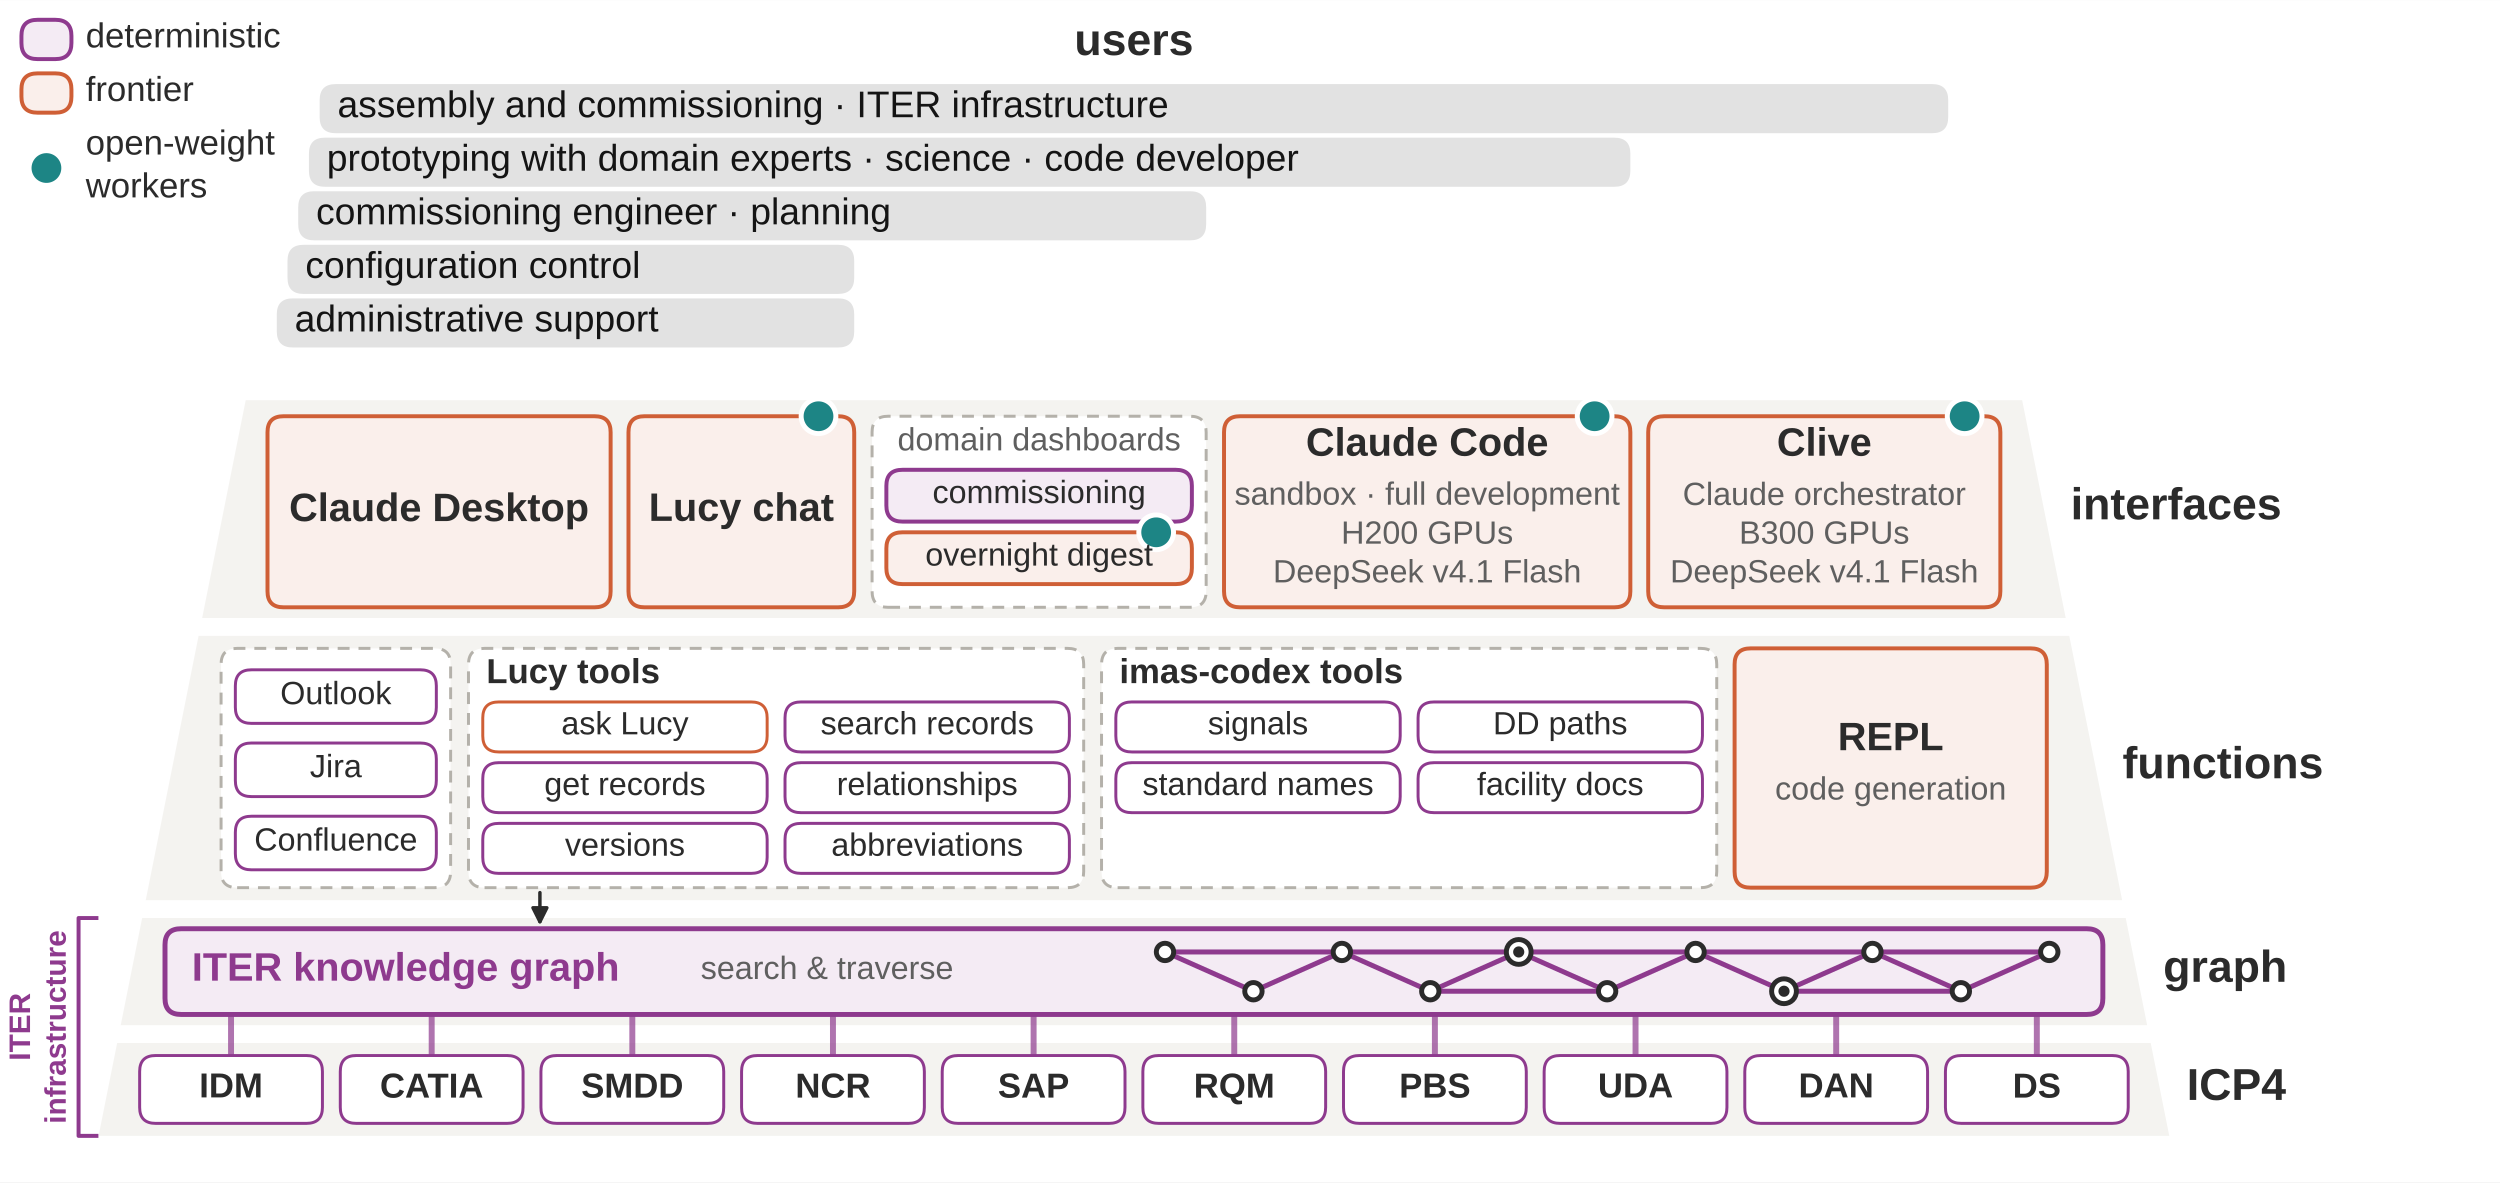
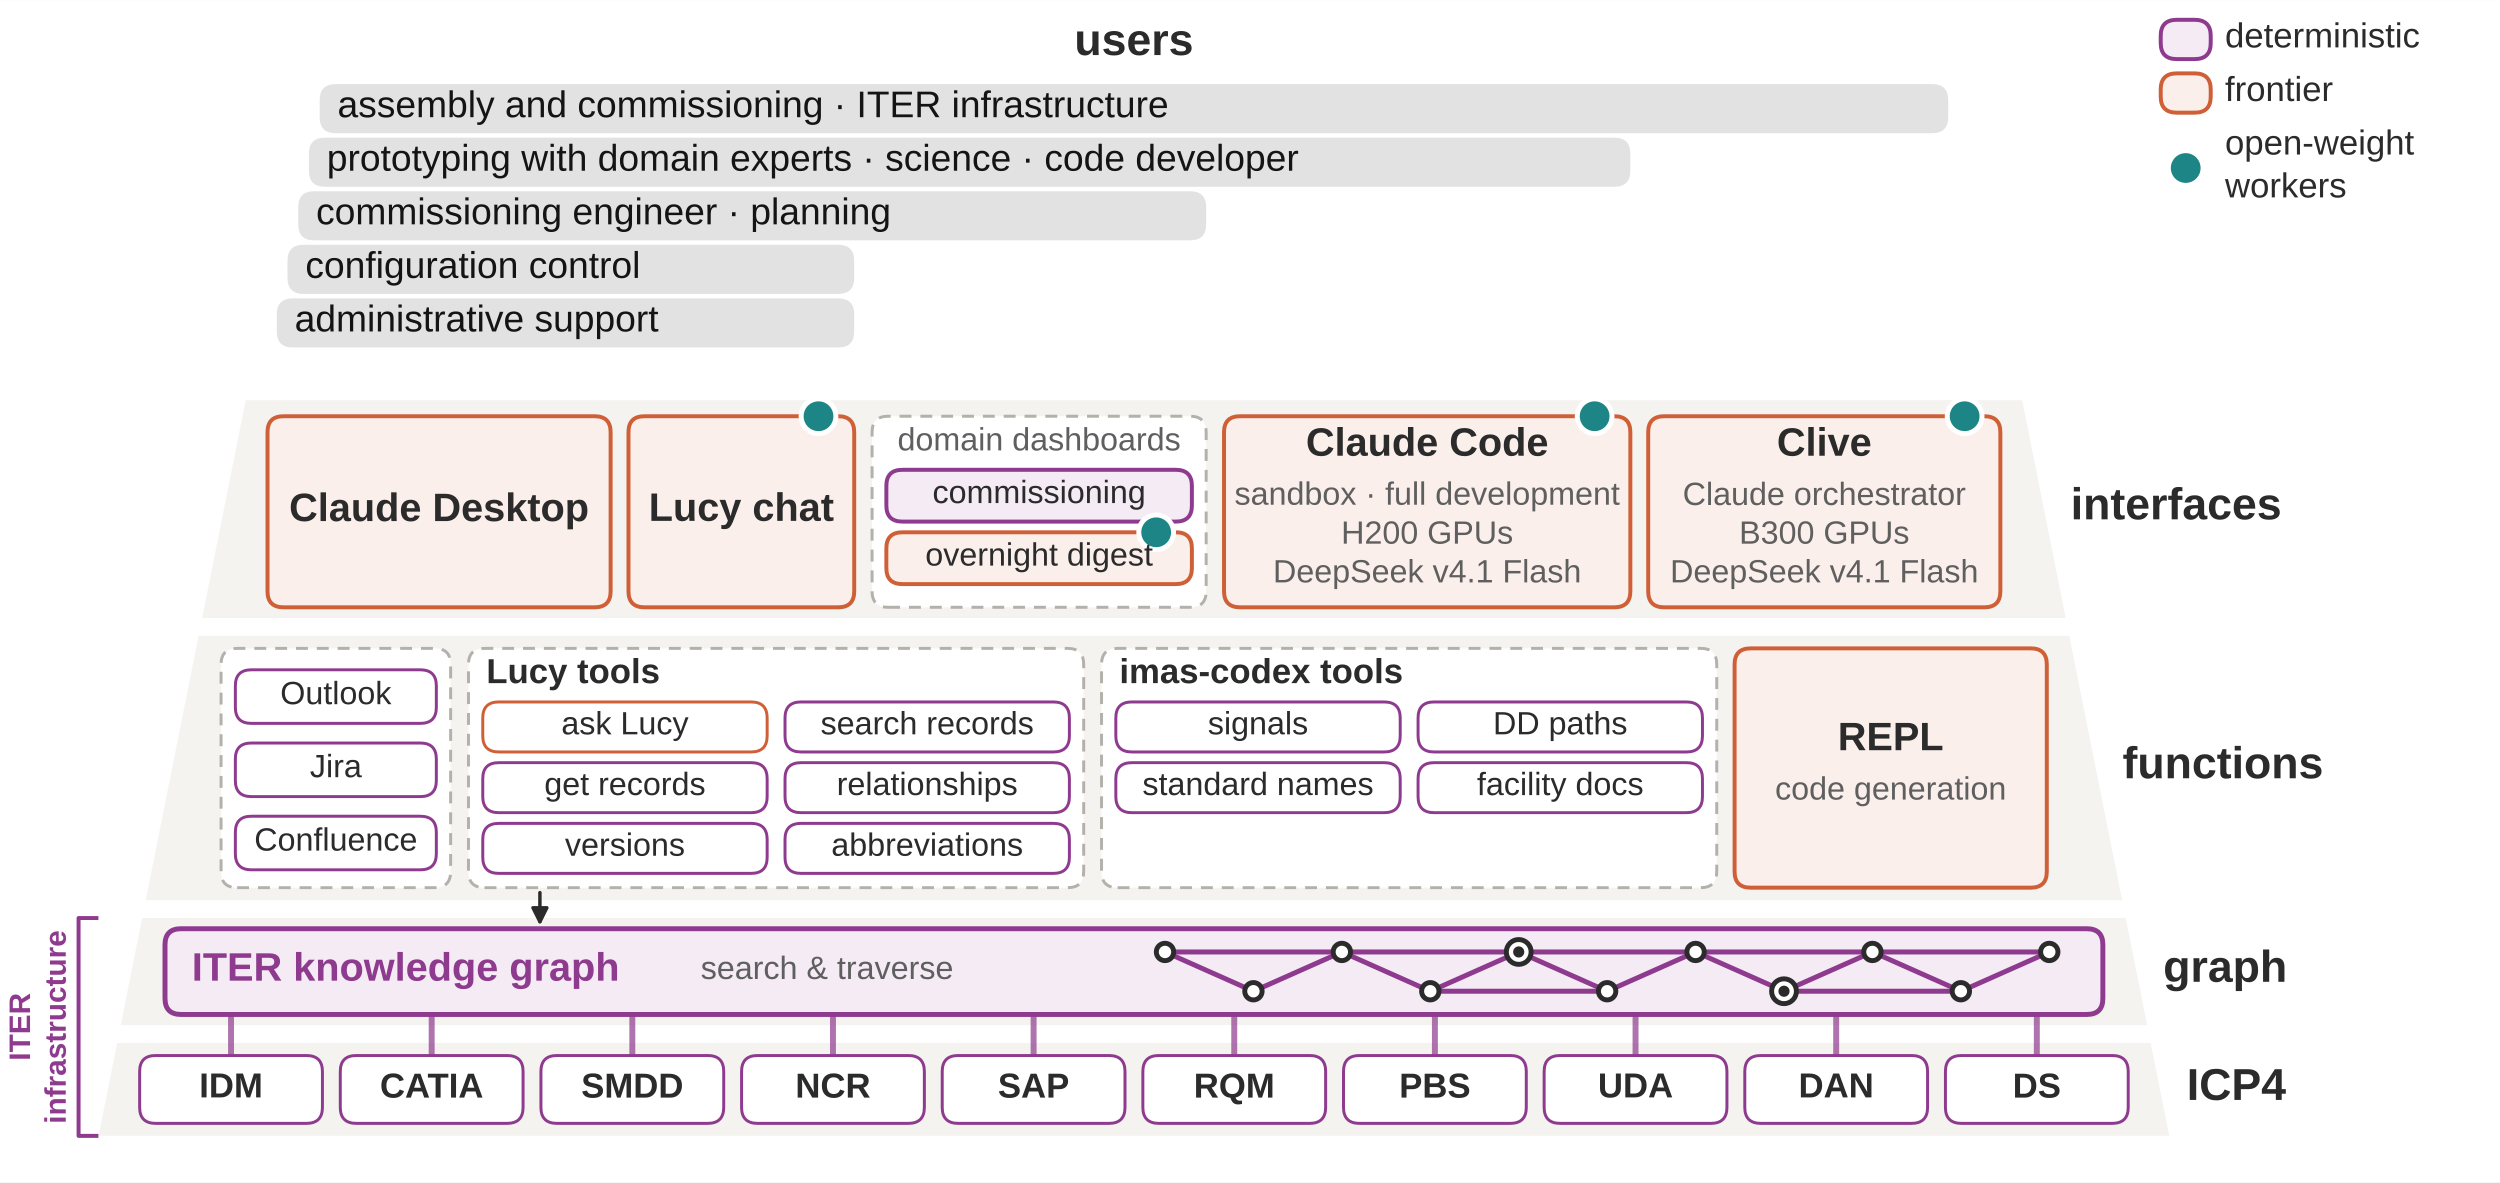
<svg xmlns="http://www.w3.org/2000/svg" xmlns:xlink="http://www.w3.org/1999/xlink" width="31.1cm" height="14.71cm" viewBox="0 0 1008 476.64" version="1.1">
  <defs>
    <style type="text/css">*{stroke-linejoin: round; stroke-linecap: butt}</style>
  </defs>
  <g id="figure_1">
    <g id="patch_1">
      <path d="M 0 476.64 L 1008 476.64 L 1008 0 L 0 0 z " style="fill: #ffffff" />
    </g>
    <g id="axes_1">
      <g id="patch_2">
        <path d="M 39.744 457.92 L 874.656 457.92 L 867.168 420.48 L 47.232 420.48 z " clip-path="url(#p54d78ba9e4)" style="fill: #f4f3f0" />
      </g>
      <g id="patch_3">
        <path d="M 48.672 413.28 L 865.728 413.28 L 857.088 370.08 L 57.312 370.08 z " clip-path="url(#p54d78ba9e4)" style="fill: #f4f3f0" />
      </g>
      <g id="patch_4">
        <path d="M 58.752 362.88 L 855.648 362.88 L 834.336 256.32 L 80.064 256.32 z " clip-path="url(#p54d78ba9e4)" style="fill: #f4f3f0" />
      </g>
      <g id="patch_5">
        <path d="M 81.504 249.12 L 832.896 249.12 L 815.328 161.28 L 99.072 161.28 z " clip-path="url(#p54d78ba9e4)" style="fill: #f4f3f0" />
      </g>
      <g id="line2d_1">
        <path d="M 93.154 425.52 L 93.154 408.96 " clip-path="url(#p54d78ba9e4)" style="fill: none; stroke: #8e3a8e; stroke-opacity: 0.7; stroke-width: 2.4" />
      </g>
      <g id="line2d_2">
        <path d="M 174.053 425.52 L 174.053 408.96 " clip-path="url(#p54d78ba9e4)" style="fill: none; stroke: #8e3a8e; stroke-opacity: 0.7; stroke-width: 2.4" />
      </g>
      <g id="line2d_3">
        <path d="M 254.952 425.52 L 254.952 408.96 " clip-path="url(#p54d78ba9e4)" style="fill: none; stroke: #8e3a8e; stroke-opacity: 0.7; stroke-width: 2.4" />
      </g>
      <g id="line2d_4">
        <path d="M 335.851 425.52 L 335.851 408.96 " clip-path="url(#p54d78ba9e4)" style="fill: none; stroke: #8e3a8e; stroke-opacity: 0.7; stroke-width: 2.4" />
      </g>
      <g id="line2d_5">
        <path d="M 416.75 425.52 L 416.75 408.96 " clip-path="url(#p54d78ba9e4)" style="fill: none; stroke: #8e3a8e; stroke-opacity: 0.7; stroke-width: 2.4" />
      </g>
      <g id="line2d_6">
        <path d="M 497.65 425.52 L 497.65 408.96 " clip-path="url(#p54d78ba9e4)" style="fill: none; stroke: #8e3a8e; stroke-opacity: 0.7; stroke-width: 2.4" />
      </g>
      <g id="line2d_7">
        <path d="M 578.549 425.52 L 578.549 408.96 " clip-path="url(#p54d78ba9e4)" style="fill: none; stroke: #8e3a8e; stroke-opacity: 0.7; stroke-width: 2.4" />
      </g>
      <g id="line2d_8">
        <path d="M 659.448 425.52 L 659.448 408.96 " clip-path="url(#p54d78ba9e4)" style="fill: none; stroke: #8e3a8e; stroke-opacity: 0.7; stroke-width: 2.4" />
      </g>
      <g id="line2d_9">
        <path d="M 740.347 425.52 L 740.347 408.96 " clip-path="url(#p54d78ba9e4)" style="fill: none; stroke: #8e3a8e; stroke-opacity: 0.7; stroke-width: 2.4" />
      </g>
      <g id="line2d_10">
        <path d="M 821.246 425.52 L 821.246 408.96 " clip-path="url(#p54d78ba9e4)" style="fill: none; stroke: #8e3a8e; stroke-opacity: 0.7; stroke-width: 2.4" />
      </g>
      <g id="patch_6">
        <path d="M 73.008 408.96 L 841.392 408.96 Q 847.872 408.96 847.872 402.48 L 847.872 380.88 Q 847.872 374.4 841.392 374.4 L 73.008 374.4 Q 66.528 374.4 66.528 380.88 L 66.528 402.48 Q 66.528 408.96 73.008 408.96 z " clip-path="url(#p54d78ba9e4)" style="fill: #f4ebf4; stroke: #8e3a8e; stroke-width: 2; stroke-linejoin: miter" />
      </g>
      <g id="patch_7">
        <path d="M 95.616 357.84 L 175.211 357.84 Q 181.691 357.84 181.691 351.36 L 181.691 267.84 Q 181.691 261.36 175.211 261.36 L 95.616 261.36 Q 89.136 261.36 89.136 267.84 L 89.136 351.36 Q 89.136 357.84 95.616 357.84 z " clip-path="url(#p54d78ba9e4)" style="fill: #ffffff; stroke-dasharray: 4.8,3.6; stroke-dashoffset: 0; stroke: #b4b1aa; stroke-width: 1.2; stroke-linejoin: miter" />
      </g>
      <g id="patch_8">
        <path d="M 195.371 357.84 L 430.46 357.84 Q 436.94 357.84 436.94 351.36 L 436.94 267.84 Q 436.94 261.36 430.46 261.36 L 195.371 261.36 Q 188.891 261.36 188.891 267.84 L 188.891 351.36 Q 188.891 357.84 195.371 357.84 z " clip-path="url(#p54d78ba9e4)" style="fill: #ffffff; stroke-dasharray: 4.8,3.6; stroke-dashoffset: 0; stroke: #b4b1aa; stroke-width: 1.2; stroke-linejoin: miter" />
      </g>
      <g id="patch_9">
        <path d="M 450.62 357.84 L 685.709 357.84 Q 692.189 357.84 692.189 351.36 L 692.189 267.84 Q 692.189 261.36 685.709 261.36 L 450.62 261.36 Q 444.14 261.36 444.14 267.84 L 444.14 351.36 Q 444.14 357.84 450.62 357.84 z " clip-path="url(#p54d78ba9e4)" style="fill: #ffffff; stroke-dasharray: 4.8,3.6; stroke-dashoffset: 0; stroke: #b4b1aa; stroke-width: 1.2; stroke-linejoin: miter" />
      </g>
      <g id="patch_10">
        <path d="M 705.869 357.84 L 818.784 357.84 Q 825.264 357.84 825.264 351.36 L 825.264 267.84 Q 825.264 261.36 818.784 261.36 L 705.869 261.36 Q 699.389 261.36 699.389 267.84 L 699.389 351.36 Q 699.389 357.84 705.869 357.84 z " clip-path="url(#p54d78ba9e4)" style="fill: #faefeb; stroke: #cf5f36; stroke-width: 1.6; stroke-linejoin: miter" />
      </g>
      <g id="patch_11">
        <path d="M 114.336 244.8 L 239.722 244.8 Q 246.202 244.8 246.202 238.32 L 246.202 174.24 Q 246.202 167.76 239.722 167.76 L 114.336 167.76 Q 107.856 167.76 107.856 174.24 L 107.856 238.32 Q 107.856 244.8 114.336 244.8 z " clip-path="url(#p54d78ba9e4)" style="fill: #faefeb; stroke: #cf5f36; stroke-width: 1.6; stroke-linejoin: miter" />
      </g>
      <g id="patch_12">
        <path d="M 259.882 244.8 L 337.94 244.8 Q 344.42 244.8 344.42 238.32 L 344.42 174.24 Q 344.42 167.76 337.94 167.76 L 259.882 167.76 Q 253.402 167.76 253.402 174.24 L 253.402 238.32 Q 253.402 244.8 259.882 244.8 z " clip-path="url(#p54d78ba9e4)" style="fill: #faefeb; stroke: #cf5f36; stroke-width: 1.6; stroke-linejoin: miter" />
      </g>
      <g id="patch_13">
        <path d="M 358.1 244.8 L 479.846 244.8 Q 486.326 244.8 486.326 238.32 L 486.326 174.24 Q 486.326 167.76 479.846 167.76 L 358.1 167.76 Q 351.62 167.76 351.62 174.24 L 351.62 238.32 Q 351.62 244.8 358.1 244.8 z " clip-path="url(#p54d78ba9e4)" style="fill: #ffffff; stroke-dasharray: 4.8,3.6; stroke-dashoffset: 0; stroke: #b4b1aa; stroke-width: 1.2; stroke-linejoin: miter" />
      </g>
      <g id="patch_14">
        <path d="M 363.86 210.24 L 474.086 210.24 Q 480.566 210.24 480.566 203.76 L 480.566 195.84 Q 480.566 189.36 474.086 189.36 L 363.86 189.36 Q 357.38 189.36 357.38 195.84 L 357.38 203.76 Q 357.38 210.24 363.86 210.24 z " clip-path="url(#p54d78ba9e4)" style="fill: #f4ebf4; stroke: #8e3a8e; stroke-width: 1.6; stroke-linejoin: miter" />
      </g>
      <g id="patch_15">
        <path d="M 363.86 235.44 L 474.086 235.44 Q 480.566 235.44 480.566 228.96 L 480.566 221.04 Q 480.566 214.56 474.086 214.56 L 363.86 214.56 Q 357.38 214.56 357.38 221.04 L 357.38 228.96 Q 357.38 235.44 363.86 235.44 z " clip-path="url(#p54d78ba9e4)" style="fill: #faefeb; stroke: #cf5f36; stroke-width: 1.6; stroke-linejoin: miter" />
      </g>
      <g id="patch_16">
        <path d="M 500.006 244.8 L 650.877 244.8 Q 657.357 244.8 657.357 238.32 L 657.357 174.24 Q 657.357 167.76 650.877 167.76 L 500.006 167.76 Q 493.526 167.76 493.526 174.24 L 493.526 238.32 Q 493.526 244.8 500.006 244.8 z " clip-path="url(#p54d78ba9e4)" style="fill: #faefeb; stroke: #cf5f36; stroke-width: 1.6; stroke-linejoin: miter" />
      </g>
      <g id="patch_17">
        <path d="M 671.037 244.8 L 800.064 244.8 Q 806.544 244.8 806.544 238.32 L 806.544 174.24 Q 806.544 167.76 800.064 167.76 L 671.037 167.76 Q 664.557 167.76 664.557 174.24 L 664.557 238.32 Q 664.557 244.8 671.037 244.8 z " clip-path="url(#p54d78ba9e4)" style="fill: #faefeb; stroke: #cf5f36; stroke-width: 1.6; stroke-linejoin: miter" />
      </g>
      <g id="patch_18">
-         <path d="M 15.12 23.76 L 22.32 23.76 Q 28.8 23.76 28.8 17.28 L 28.8 14.4 Q 28.8 7.92 22.32 7.92 L 15.12 7.92 Q 8.64 7.92 8.64 14.4 L 8.64 17.28 Q 8.64 23.76 15.12 23.76 z " clip-path="url(#p54d78ba9e4)" style="fill: #f4ebf4; stroke: #8e3a8e; stroke-width: 1.6; stroke-linejoin: miter" />
+         <path d="M 877.68 23.76 L 884.88 23.76 Q 891.36 23.76 891.36 17.28 L 891.36 14.4 Q 891.36 7.92 884.88 7.92 L 877.68 7.92 Q 871.2 7.92 871.2 14.4 L 871.2 17.28 Q 871.2 23.76 877.68 23.76 z " clip-path="url(#p54d78ba9e4)" style="fill: #f4ebf4; stroke: #8e3a8e; stroke-width: 1.6; stroke-linejoin: miter" />
      </g>
      <g id="patch_19">
-         <path d="M 15.12 45.36 L 22.32 45.36 Q 28.8 45.36 28.8 38.88 L 28.8 36 Q 28.8 29.52 22.32 29.52 L 15.12 29.52 Q 8.64 29.52 8.64 36 L 8.64 38.88 Q 8.64 45.36 15.12 45.36 z " clip-path="url(#p54d78ba9e4)" style="fill: #faefeb; stroke: #cf5f36; stroke-width: 1.6; stroke-linejoin: miter" />
+         <path d="M 877.68 45.36 L 884.88 45.36 Q 891.36 45.36 891.36 38.88 L 891.36 36 Q 891.36 29.52 884.88 29.52 L 877.68 29.52 Q 871.2 29.52 871.2 36 L 871.2 38.88 Q 871.2 45.36 877.68 45.36 z " clip-path="url(#p54d78ba9e4)" style="fill: #faefeb; stroke: #cf5f36; stroke-width: 1.6; stroke-linejoin: miter" />
      </g>
      <g id="line2d_11">
        <path d="M 38.88 457.92 L 31.68 457.92 L 31.68 370.08 L 38.88 370.08 " clip-path="url(#p54d78ba9e4)" style="fill: none; stroke: #8e3a8e; stroke-width: 1.6; stroke-linecap: square" />
      </g>
      <g id="patch_20">
        <path d="M 135.36 53.64 L 779.04 53.64 Q 785.52 53.64 785.52 47.16 L 785.52 40.32 Q 785.52 33.84 779.04 33.84 L 135.36 33.84 Q 128.88 33.84 128.88 40.32 L 128.88 47.16 Q 128.88 53.64 135.36 53.64 z " clip-path="url(#p54d78ba9e4)" style="fill: #e2e2e2" />
      </g>
      <g id="patch_21">
        <path d="M 131.04 75.24 L 650.877 75.24 Q 657.357 75.24 657.357 68.76 L 657.357 61.92 Q 657.357 55.44 650.877 55.44 L 131.04 55.44 Q 124.56 55.44 124.56 61.92 L 124.56 68.76 Q 124.56 75.24 131.04 75.24 z " clip-path="url(#p54d78ba9e4)" style="fill: #e2e2e2" />
      </g>
      <g id="patch_22">
        <path d="M 126.72 96.84 L 479.846 96.84 Q 486.326 96.84 486.326 90.36 L 486.326 83.52 Q 486.326 77.04 479.846 77.04 L 126.72 77.04 Q 120.24 77.04 120.24 83.52 L 120.24 90.36 Q 120.24 96.84 126.72 96.84 z " clip-path="url(#p54d78ba9e4)" style="fill: #e2e2e2" />
      </g>
      <g id="patch_23">
        <path d="M 122.4 118.44 L 337.94 118.44 Q 344.42 118.44 344.42 111.96 L 344.42 105.12 Q 344.42 98.64 337.94 98.64 L 122.4 98.64 Q 115.92 98.64 115.92 105.12 L 115.92 111.96 Q 115.92 118.44 122.4 118.44 z " clip-path="url(#p54d78ba9e4)" style="fill: #e2e2e2" />
      </g>
      <g id="patch_24">
        <path d="M 118.08 140.04 L 337.94 140.04 Q 344.42 140.04 344.42 133.56 L 344.42 126.72 Q 344.42 120.24 337.94 120.24 L 118.08 120.24 Q 111.6 120.24 111.6 126.72 L 111.6 133.56 Q 111.6 140.04 118.08 140.04 z " clip-path="url(#p54d78ba9e4)" style="fill: #e2e2e2" />
      </g>
      <g id="patch_25">
        <path d="M 62.784 452.88 L 123.523 452.88 Q 130.003 452.88 130.003 446.4 L 130.003 432 Q 130.003 425.52 123.523 425.52 L 62.784 425.52 Q 56.304 425.52 56.304 432 L 56.304 446.4 Q 56.304 452.88 62.784 452.88 z " clip-path="url(#p54d78ba9e4)" style="fill: #ffffff; stroke: #8e3a8e; stroke-width: 1.2; stroke-linejoin: miter" />
      </g>
      <g id="patch_26">
        <path d="M 143.683 452.88 L 204.422 452.88 Q 210.902 452.88 210.902 446.4 L 210.902 432 Q 210.902 425.52 204.422 425.52 L 143.683 425.52 Q 137.203 425.52 137.203 432 L 137.203 446.4 Q 137.203 452.88 143.683 452.88 z " clip-path="url(#p54d78ba9e4)" style="fill: #ffffff; stroke: #8e3a8e; stroke-width: 1.2; stroke-linejoin: miter" />
      </g>
      <g id="patch_27">
        <path d="M 224.582 452.88 L 285.322 452.88 Q 291.802 452.88 291.802 446.4 L 291.802 432 Q 291.802 425.52 285.322 425.52 L 224.582 425.52 Q 218.102 425.52 218.102 432 L 218.102 446.4 Q 218.102 452.88 224.582 452.88 z " clip-path="url(#p54d78ba9e4)" style="fill: #ffffff; stroke: #8e3a8e; stroke-width: 1.2; stroke-linejoin: miter" />
      </g>
      <g id="patch_28">
        <path d="M 305.482 452.88 L 366.221 452.88 Q 372.701 452.88 372.701 446.4 L 372.701 432 Q 372.701 425.52 366.221 425.52 L 305.482 425.52 Q 299.002 425.52 299.002 432 L 299.002 446.4 Q 299.002 452.88 305.482 452.88 z " clip-path="url(#p54d78ba9e4)" style="fill: #ffffff; stroke: #8e3a8e; stroke-width: 1.2; stroke-linejoin: miter" />
      </g>
      <g id="patch_29">
        <path d="M 386.381 452.88 L 447.12 452.88 Q 453.6 452.88 453.6 446.4 L 453.6 432 Q 453.6 425.52 447.12 425.52 L 386.381 425.52 Q 379.901 425.52 379.901 432 L 379.901 446.4 Q 379.901 452.88 386.381 452.88 z " clip-path="url(#p54d78ba9e4)" style="fill: #ffffff; stroke: #8e3a8e; stroke-width: 1.2; stroke-linejoin: miter" />
      </g>
      <g id="patch_30">
        <path d="M 467.28 452.88 L 528.019 452.88 Q 534.499 452.88 534.499 446.4 L 534.499 432 Q 534.499 425.52 528.019 425.52 L 467.28 425.52 Q 460.8 425.52 460.8 432 L 460.8 446.4 Q 460.8 452.88 467.28 452.88 z " clip-path="url(#p54d78ba9e4)" style="fill: #ffffff; stroke: #8e3a8e; stroke-width: 1.2; stroke-linejoin: miter" />
      </g>
      <g id="patch_31">
        <path d="M 548.179 452.88 L 608.918 452.88 Q 615.398 452.88 615.398 446.4 L 615.398 432 Q 615.398 425.52 608.918 425.52 L 548.179 425.52 Q 541.699 425.52 541.699 432 L 541.699 446.4 Q 541.699 452.88 548.179 452.88 z " clip-path="url(#p54d78ba9e4)" style="fill: #ffffff; stroke: #8e3a8e; stroke-width: 1.2; stroke-linejoin: miter" />
      </g>
      <g id="patch_32">
        <path d="M 629.078 452.88 L 689.818 452.88 Q 696.298 452.88 696.298 446.4 L 696.298 432 Q 696.298 425.52 689.818 425.52 L 629.078 425.52 Q 622.598 425.52 622.598 432 L 622.598 446.4 Q 622.598 452.88 629.078 452.88 z " clip-path="url(#p54d78ba9e4)" style="fill: #ffffff; stroke: #8e3a8e; stroke-width: 1.2; stroke-linejoin: miter" />
      </g>
      <g id="patch_33">
        <path d="M 709.978 452.88 L 770.717 452.88 Q 777.197 452.88 777.197 446.4 L 777.197 432 Q 777.197 425.52 770.717 425.52 L 709.978 425.52 Q 703.498 425.52 703.498 432 L 703.498 446.4 Q 703.498 452.88 709.978 452.88 z " clip-path="url(#p54d78ba9e4)" style="fill: #ffffff; stroke: #8e3a8e; stroke-width: 1.2; stroke-linejoin: miter" />
      </g>
      <g id="patch_34">
        <path d="M 790.877 452.88 L 851.616 452.88 Q 858.096 452.88 858.096 446.4 L 858.096 432 Q 858.096 425.52 851.616 425.52 L 790.877 425.52 Q 784.397 425.52 784.397 432 L 784.397 446.4 Q 784.397 452.88 790.877 452.88 z " clip-path="url(#p54d78ba9e4)" style="fill: #ffffff; stroke: #8e3a8e; stroke-width: 1.2; stroke-linejoin: miter" />
      </g>
      <g id="line2d_12">
        <path d="M 469.728 383.76 L 505.382 399.6 " clip-path="url(#p54d78ba9e4)" style="fill: none; stroke: #8e3a8e; stroke-width: 2; stroke-linecap: round" />
      </g>
      <g id="line2d_13">
        <path d="M 505.382 399.6 L 541.037 383.76 " clip-path="url(#p54d78ba9e4)" style="fill: none; stroke: #8e3a8e; stroke-width: 2; stroke-linecap: round" />
      </g>
      <g id="line2d_14">
        <path d="M 541.037 383.76 L 576.691 399.6 " clip-path="url(#p54d78ba9e4)" style="fill: none; stroke: #8e3a8e; stroke-width: 2; stroke-linecap: round" />
      </g>
      <g id="line2d_15">
        <path d="M 576.691 399.6 L 612.346 383.76 " clip-path="url(#p54d78ba9e4)" style="fill: none; stroke: #8e3a8e; stroke-width: 2; stroke-linecap: round" />
      </g>
      <g id="line2d_16">
        <path d="M 612.346 383.76 L 648 399.6 " clip-path="url(#p54d78ba9e4)" style="fill: none; stroke: #8e3a8e; stroke-width: 2; stroke-linecap: round" />
      </g>
      <g id="line2d_17">
        <path d="M 648 399.6 L 683.654 383.76 " clip-path="url(#p54d78ba9e4)" style="fill: none; stroke: #8e3a8e; stroke-width: 2; stroke-linecap: round" />
      </g>
      <g id="line2d_18">
        <path d="M 683.654 383.76 L 719.309 399.6 " clip-path="url(#p54d78ba9e4)" style="fill: none; stroke: #8e3a8e; stroke-width: 2; stroke-linecap: round" />
      </g>
      <g id="line2d_19">
        <path d="M 719.309 399.6 L 754.963 383.76 " clip-path="url(#p54d78ba9e4)" style="fill: none; stroke: #8e3a8e; stroke-width: 2; stroke-linecap: round" />
      </g>
      <g id="line2d_20">
        <path d="M 754.963 383.76 L 790.618 399.6 " clip-path="url(#p54d78ba9e4)" style="fill: none; stroke: #8e3a8e; stroke-width: 2; stroke-linecap: round" />
      </g>
      <g id="line2d_21">
        <path d="M 790.618 399.6 L 826.272 383.76 " clip-path="url(#p54d78ba9e4)" style="fill: none; stroke: #8e3a8e; stroke-width: 2; stroke-linecap: round" />
      </g>
      <g id="line2d_22">
        <path d="M 469.728 383.76 L 541.037 383.76 " clip-path="url(#p54d78ba9e4)" style="fill: none; stroke: #8e3a8e; stroke-width: 2; stroke-linecap: round" />
      </g>
      <g id="line2d_23">
        <path d="M 541.037 383.76 L 612.346 383.76 " clip-path="url(#p54d78ba9e4)" style="fill: none; stroke: #8e3a8e; stroke-width: 2; stroke-linecap: round" />
      </g>
      <g id="line2d_24">
        <path d="M 612.346 383.76 L 683.654 383.76 " clip-path="url(#p54d78ba9e4)" style="fill: none; stroke: #8e3a8e; stroke-width: 2; stroke-linecap: round" />
      </g>
      <g id="line2d_25">
        <path d="M 683.654 383.76 L 754.963 383.76 " clip-path="url(#p54d78ba9e4)" style="fill: none; stroke: #8e3a8e; stroke-width: 2; stroke-linecap: round" />
      </g>
      <g id="line2d_26">
        <path d="M 754.963 383.76 L 826.272 383.76 " clip-path="url(#p54d78ba9e4)" style="fill: none; stroke: #8e3a8e; stroke-width: 2; stroke-linecap: round" />
      </g>
      <g id="line2d_27">
        <path d="M 576.691 399.6 L 648 399.6 " clip-path="url(#p54d78ba9e4)" style="fill: none; stroke: #8e3a8e; stroke-width: 2; stroke-linecap: round" />
      </g>
      <g id="line2d_28">
        <path d="M 719.309 399.6 L 790.618 399.6 " clip-path="url(#p54d78ba9e4)" style="fill: none; stroke: #8e3a8e; stroke-width: 2; stroke-linecap: round" />
      </g>
      <g id="patch_35">
        <path d="M 101.376 291.6 L 169.451 291.6 Q 175.931 291.6 175.931 285.12 L 175.931 276.48 Q 175.931 270 169.451 270 L 101.376 270 Q 94.896 270 94.896 276.48 L 94.896 285.12 Q 94.896 291.6 101.376 291.6 z " clip-path="url(#p54d78ba9e4)" style="fill: #ffffff; stroke: #8e3a8e; stroke-width: 1.2; stroke-linejoin: miter" />
      </g>
      <g id="patch_36">
        <path d="M 101.376 321.12 L 169.451 321.12 Q 175.931 321.12 175.931 314.64 L 175.931 306 Q 175.931 299.52 169.451 299.52 L 101.376 299.52 Q 94.896 299.52 94.896 306 L 94.896 314.64 Q 94.896 321.12 101.376 321.12 z " clip-path="url(#p54d78ba9e4)" style="fill: #ffffff; stroke: #8e3a8e; stroke-width: 1.2; stroke-linejoin: miter" />
      </g>
      <g id="patch_37">
        <path d="M 101.376 350.64 L 169.451 350.64 Q 175.931 350.64 175.931 344.16 L 175.931 335.52 Q 175.931 329.04 169.451 329.04 L 101.376 329.04 Q 94.896 329.04 94.896 335.52 L 94.896 344.16 Q 94.896 350.64 101.376 350.64 z " clip-path="url(#p54d78ba9e4)" style="fill: #ffffff; stroke: #8e3a8e; stroke-width: 1.2; stroke-linejoin: miter" />
      </g>
      <g id="patch_38">
        <path d="M 201.131 303.12 L 302.836 303.12 Q 309.316 303.12 309.316 296.64 L 309.316 289.44 Q 309.316 282.96 302.836 282.96 L 201.131 282.96 Q 194.651 282.96 194.651 289.44 L 194.651 296.64 Q 194.651 303.12 201.131 303.12 z " clip-path="url(#p54d78ba9e4)" style="fill: #ffffff; stroke: #cf5f36; stroke-width: 1.2; stroke-linejoin: miter" />
      </g>
      <g id="patch_39">
        <path d="M 322.996 303.12 L 424.7 303.12 Q 431.18 303.12 431.18 296.64 L 431.18 289.44 Q 431.18 282.96 424.7 282.96 L 322.996 282.96 Q 316.516 282.96 316.516 289.44 L 316.516 296.64 Q 316.516 303.12 322.996 303.12 z " clip-path="url(#p54d78ba9e4)" style="fill: #ffffff; stroke: #8e3a8e; stroke-width: 1.2; stroke-linejoin: miter" />
      </g>
      <g id="patch_40">
        <path d="M 201.131 327.6 L 302.836 327.6 Q 309.316 327.6 309.316 321.12 L 309.316 313.92 Q 309.316 307.44 302.836 307.44 L 201.131 307.44 Q 194.651 307.44 194.651 313.92 L 194.651 321.12 Q 194.651 327.6 201.131 327.6 z " clip-path="url(#p54d78ba9e4)" style="fill: #ffffff; stroke: #8e3a8e; stroke-width: 1.2; stroke-linejoin: miter" />
      </g>
      <g id="patch_41">
        <path d="M 322.996 327.6 L 424.7 327.6 Q 431.18 327.6 431.18 321.12 L 431.18 313.92 Q 431.18 307.44 424.7 307.44 L 322.996 307.44 Q 316.516 307.44 316.516 313.92 L 316.516 321.12 Q 316.516 327.6 322.996 327.6 z " clip-path="url(#p54d78ba9e4)" style="fill: #ffffff; stroke: #8e3a8e; stroke-width: 1.2; stroke-linejoin: miter" />
      </g>
      <g id="patch_42">
        <path d="M 201.131 352.08 L 302.836 352.08 Q 309.316 352.08 309.316 345.6 L 309.316 338.4 Q 309.316 331.92 302.836 331.92 L 201.131 331.92 Q 194.651 331.92 194.651 338.4 L 194.651 345.6 Q 194.651 352.08 201.131 352.08 z " clip-path="url(#p54d78ba9e4)" style="fill: #ffffff; stroke: #8e3a8e; stroke-width: 1.2; stroke-linejoin: miter" />
      </g>
      <g id="patch_43">
        <path d="M 322.996 352.08 L 424.7 352.08 Q 431.18 352.08 431.18 345.6 L 431.18 338.4 Q 431.18 331.92 424.7 331.92 L 322.996 331.92 Q 316.516 331.92 316.516 338.4 L 316.516 345.6 Q 316.516 352.08 322.996 352.08 z " clip-path="url(#p54d78ba9e4)" style="fill: #ffffff; stroke: #8e3a8e; stroke-width: 1.2; stroke-linejoin: miter" />
      </g>
      <g id="patch_44">
        <path d="M 456.38 303.12 L 558.084 303.12 Q 564.564 303.12 564.564 296.64 L 564.564 289.44 Q 564.564 282.96 558.084 282.96 L 456.38 282.96 Q 449.9 282.96 449.9 289.44 L 449.9 296.64 Q 449.9 303.12 456.38 303.12 z " clip-path="url(#p54d78ba9e4)" style="fill: #ffffff; stroke: #8e3a8e; stroke-width: 1.2; stroke-linejoin: miter" />
      </g>
      <g id="patch_45">
        <path d="M 578.244 303.12 L 679.949 303.12 Q 686.429 303.12 686.429 296.64 L 686.429 289.44 Q 686.429 282.96 679.949 282.96 L 578.244 282.96 Q 571.764 282.96 571.764 289.44 L 571.764 296.64 Q 571.764 303.12 578.244 303.12 z " clip-path="url(#p54d78ba9e4)" style="fill: #ffffff; stroke: #8e3a8e; stroke-width: 1.2; stroke-linejoin: miter" />
      </g>
      <g id="patch_46">
        <path d="M 456.38 327.6 L 558.084 327.6 Q 564.564 327.6 564.564 321.12 L 564.564 313.92 Q 564.564 307.44 558.084 307.44 L 456.38 307.44 Q 449.9 307.44 449.9 313.92 L 449.9 321.12 Q 449.9 327.6 456.38 327.6 z " clip-path="url(#p54d78ba9e4)" style="fill: #ffffff; stroke: #8e3a8e; stroke-width: 1.2; stroke-linejoin: miter" />
      </g>
      <g id="patch_47">
        <path d="M 578.244 327.6 L 679.949 327.6 Q 686.429 327.6 686.429 321.12 L 686.429 313.92 Q 686.429 307.44 679.949 307.44 L 578.244 307.44 Q 571.764 307.44 571.764 313.92 L 571.764 321.12 Q 571.764 327.6 578.244 327.6 z " clip-path="url(#p54d78ba9e4)" style="fill: #ffffff; stroke: #8e3a8e; stroke-width: 1.2; stroke-linejoin: miter" />
      </g>
      <g id="line2d_29">
        <defs>
          <path id="m2a55d77c86" d="M 0 3.5 C 0.928 3.5 1.819 3.131 2.475 2.475 C 3.131 1.819 3.5 0.928 3.5 0 C 3.5 -0.928 3.131 -1.819 2.475 -2.475 C 1.819 -3.131 0.928 -3.5 0 -3.5 C -0.928 -3.5 -1.819 -3.131 -2.475 -2.475 C -3.131 -1.819 -3.5 -0.928 -3.5 0 C -3.5 0.928 -3.131 1.819 -2.475 2.475 C -1.819 3.131 -0.928 3.5 0 3.5 z " style="stroke: #2b2b2b; stroke-width: 2" />
        </defs>
        <g clip-path="url(#p54d78ba9e4)">
          <use xlink:href="#m2a55d77c86" x="469.728" y="383.76" style="fill: #ffffff; stroke: #2b2b2b; stroke-width: 2" />
        </g>
      </g>
      <g id="line2d_30">
        <g clip-path="url(#p54d78ba9e4)">
          <use xlink:href="#m2a55d77c86" x="505.382" y="399.6" style="fill: #ffffff; stroke: #2b2b2b; stroke-width: 2" />
        </g>
      </g>
      <g id="line2d_31">
        <g clip-path="url(#p54d78ba9e4)">
          <use xlink:href="#m2a55d77c86" x="541.037" y="383.76" style="fill: #ffffff; stroke: #2b2b2b; stroke-width: 2" />
        </g>
      </g>
      <g id="line2d_32">
        <g clip-path="url(#p54d78ba9e4)">
          <use xlink:href="#m2a55d77c86" x="576.691" y="399.6" style="fill: #ffffff; stroke: #2b2b2b; stroke-width: 2" />
        </g>
      </g>
      <g id="line2d_33">
        <defs>
          <path id="maecd21d37f" d="M 0 5 C 1.326 5 2.598 4.473 3.536 3.536 C 4.473 2.598 5 1.326 5 0 C 5 -1.326 4.473 -2.598 3.536 -3.536 C 2.598 -4.473 1.326 -5 0 -5 C -1.326 -5 -2.598 -4.473 -3.536 -3.536 C -4.473 -2.598 -5 -1.326 -5 0 C -5 1.326 -4.473 2.598 -3.536 3.536 C -2.598 4.473 -1.326 5 0 5 z " style="stroke: #2b2b2b; stroke-width: 2" />
        </defs>
        <g clip-path="url(#p54d78ba9e4)">
          <use xlink:href="#maecd21d37f" x="612.346" y="383.76" style="fill: #ffffff; stroke: #2b2b2b; stroke-width: 2" />
        </g>
      </g>
      <g id="line2d_34">
        <g clip-path="url(#p54d78ba9e4)">
          <use xlink:href="#m2a55d77c86" x="648" y="399.6" style="fill: #ffffff; stroke: #2b2b2b; stroke-width: 2" />
        </g>
      </g>
      <g id="line2d_35">
        <g clip-path="url(#p54d78ba9e4)">
          <use xlink:href="#m2a55d77c86" x="683.654" y="383.76" style="fill: #ffffff; stroke: #2b2b2b; stroke-width: 2" />
        </g>
      </g>
      <g id="line2d_36">
        <g clip-path="url(#p54d78ba9e4)">
          <use xlink:href="#maecd21d37f" x="719.309" y="399.6" style="fill: #ffffff; stroke: #2b2b2b; stroke-width: 2" />
        </g>
      </g>
      <g id="line2d_37">
        <g clip-path="url(#p54d78ba9e4)">
          <use xlink:href="#m2a55d77c86" x="754.963" y="383.76" style="fill: #ffffff; stroke: #2b2b2b; stroke-width: 2" />
        </g>
      </g>
      <g id="line2d_38">
        <g clip-path="url(#p54d78ba9e4)">
          <use xlink:href="#m2a55d77c86" x="790.618" y="399.6" style="fill: #ffffff; stroke: #2b2b2b; stroke-width: 2" />
        </g>
      </g>
      <g id="line2d_39">
        <g clip-path="url(#p54d78ba9e4)">
          <use xlink:href="#m2a55d77c86" x="826.272" y="383.76" style="fill: #ffffff; stroke: #2b2b2b; stroke-width: 2" />
        </g>
      </g>
      <g id="line2d_40">
        <defs>
          <path id="m6dca541c59" d="M 0 1.75 C 0.464 1.75 0.909 1.566 1.237 1.237 C 1.566 0.909 1.75 0.464 1.75 0 C 1.75 -0.464 1.566 -0.909 1.237 -1.237 C 0.909 -1.566 0.464 -1.75 0 -1.75 C -0.464 -1.75 -0.909 -1.566 -1.237 -1.237 C -1.566 -0.909 -1.75 -0.464 -1.75 0 C -1.75 0.464 -1.566 0.909 -1.237 1.237 C -0.909 1.566 -0.464 1.75 0 1.75 z " style="stroke: #2b2b2b" />
        </defs>
        <g clip-path="url(#p54d78ba9e4)">
          <use xlink:href="#m6dca541c59" x="612.346" y="383.76" style="fill: #2b2b2b; stroke: #2b2b2b" />
        </g>
      </g>
      <g id="line2d_41">
        <g clip-path="url(#p54d78ba9e4)">
          <use xlink:href="#m6dca541c59" x="719.309" y="399.6" style="fill: #2b2b2b; stroke: #2b2b2b" />
        </g>
      </g>
      <g id="patch_48">
        <path d="M 217.691 359.844 Q 217.691 366.481 217.691 371.552 " style="fill: none; stroke: #2b2b2b; stroke-width: 1.4; stroke-linecap: round" />
        <path d="M 220.491 365.952 L 217.691 371.552 L 214.891 365.952 z " style="fill: #2b2b2b; stroke: #2b2b2b; stroke-width: 1.4; stroke-linecap: round" />
      </g>
      <g id="line2d_42">
        <defs>
          <path id="m93257e1731" d="M 0 7 C 1.856 7 3.637 6.262 4.95 4.95 C 6.262 3.637 7 1.856 7 0 C 7 -1.856 6.262 -3.637 4.95 -4.95 C 3.637 -6.262 1.856 -7 0 -7 C -1.856 -7 -3.637 -6.262 -4.95 -4.95 C -6.262 -3.637 -7 -1.856 -7 0 C -7 1.856 -6.262 3.637 -4.95 4.95 C -3.637 6.262 -1.856 7 0 7 z " style="stroke: #ffffff; stroke-width: 2" />
        </defs>
        <g clip-path="url(#p54d78ba9e4)">
          <use xlink:href="#m93257e1731" x="466.166" y="214.56" style="fill: #1d8585; stroke: #ffffff; stroke-width: 2" />
        </g>
      </g>
      <g id="line2d_43">
        <g clip-path="url(#p54d78ba9e4)">
          <use xlink:href="#m93257e1731" x="330.02" y="167.76" style="fill: #1d8585; stroke: #ffffff; stroke-width: 2" />
        </g>
      </g>
      <g id="line2d_44">
        <g clip-path="url(#p54d78ba9e4)">
          <use xlink:href="#m93257e1731" x="642.957" y="167.76" style="fill: #1d8585; stroke: #ffffff; stroke-width: 2" />
        </g>
      </g>
      <g id="line2d_45">
        <g clip-path="url(#p54d78ba9e4)">
          <use xlink:href="#m93257e1731" x="792.144" y="167.76" style="fill: #1d8585; stroke: #ffffff; stroke-width: 2" />
        </g>
      </g>
      <g id="line2d_46">
        <g clip-path="url(#p54d78ba9e4)">
-           <use xlink:href="#m93257e1731" x="18.72" y="67.68" style="fill: #1d8585; stroke: #ffffff; stroke-width: 2" />
+           <use xlink:href="#m93257e1731" x="881.28" y="67.68" style="fill: #1d8585; stroke: #ffffff; stroke-width: 2" />
        </g>
      </g>
      <g id="text_1">
        <text style="font-weight: 700; font-size: 18px; font-family: 'Arial', 'Nimbus Sans', sans-serif; text-anchor: start; fill: #2b2b2b" x="834.912" y="209.323" transform="rotate(-0 834.912 209.3226)">interfaces</text>
      </g>
      <g id="text_2">
        <text style="font-weight: 700; font-size: 18px; font-family: 'Arial', 'Nimbus Sans', sans-serif; text-anchor: start; fill: #2b2b2b" x="855.792" y="313.723" transform="rotate(-0 855.792 313.7226)">functions</text>
      </g>
      <g id="text_3">
        <text style="font-weight: 700; font-size: 18px; font-family: 'Arial', 'Nimbus Sans', sans-serif; text-anchor: start; fill: #2b2b2b" x="872.208" y="395.803" transform="rotate(-0 872.208 395.8026)">graph</text>
      </g>
      <g id="text_4">
        <text style="font-weight: 700; font-size: 18px; font-family: 'Arial', 'Nimbus Sans', sans-serif; text-anchor: start; fill: #2b2b2b" x="881.712" y="443.429" transform="rotate(-0 881.712 443.4294)">ICP4</text>
      </g>
      <g id="text_5">
        <text style="font-weight: 700; font-size: 14px; font-family: 'Arial', 'Nimbus Sans', sans-serif; text-anchor: middle; fill: #2b2b2b" x="93.154" y="442.406" transform="rotate(-0 93.1536 442.4064)">IDM</text>
      </g>
      <g id="text_6">
        <text style="font-weight: 700; font-size: 14px; font-family: 'Arial', 'Nimbus Sans', sans-serif; text-anchor: middle; fill: #2b2b2b" x="174.053" y="442.49" transform="rotate(-0 174.0528 442.4896)">CATIA</text>
      </g>
      <g id="text_7">
        <text style="font-weight: 700; font-size: 14px; font-family: 'Arial', 'Nimbus Sans', sans-serif; text-anchor: middle; fill: #2b2b2b" x="254.952" y="442.49" transform="rotate(-0 254.952 442.4896)">SMDD</text>
      </g>
      <g id="text_8">
        <text style="font-weight: 700; font-size: 14px; font-family: 'Arial', 'Nimbus Sans', sans-serif; text-anchor: middle; fill: #2b2b2b" x="335.851" y="442.49" transform="rotate(-0 335.8512 442.4896)">NCR</text>
      </g>
      <g id="text_9">
        <text style="font-weight: 700; font-size: 14px; font-family: 'Arial', 'Nimbus Sans', sans-serif; text-anchor: middle; fill: #2b2b2b" x="416.75" y="442.49" transform="rotate(-0 416.7504 442.4896)">SAP</text>
      </g>
      <g id="text_10">
        <text style="font-weight: 700; font-size: 14px; font-family: 'Arial', 'Nimbus Sans', sans-serif; text-anchor: middle; fill: #2b2b2b" x="497.65" y="442.49" transform="rotate(-0 497.6496 442.4896)">RQM</text>
      </g>
      <g id="text_11">
        <text style="font-weight: 700; font-size: 14px; font-family: 'Arial', 'Nimbus Sans', sans-serif; text-anchor: middle; fill: #2b2b2b" x="578.549" y="442.49" transform="rotate(-0 578.5488 442.4896)">PBS</text>
      </g>
      <g id="text_12">
        <text style="font-weight: 700; font-size: 14px; font-family: 'Arial', 'Nimbus Sans', sans-serif; text-anchor: middle; fill: #2b2b2b" x="659.448" y="442.406" transform="rotate(-0 659.448 442.4064)">UDA</text>
      </g>
      <g id="text_13">
        <text style="font-weight: 700; font-size: 14px; font-family: 'Arial', 'Nimbus Sans', sans-serif; text-anchor: middle; fill: #2b2b2b" x="740.347" y="442.406" transform="rotate(-0 740.3472 442.4064)">DAN</text>
      </g>
      <g id="text_14">
        <text style="font-weight: 700; font-size: 14px; font-family: 'Arial', 'Nimbus Sans', sans-serif; text-anchor: middle; fill: #2b2b2b" x="821.246" y="442.49" transform="rotate(-0 821.2464 442.4896)">DS</text>
      </g>
      <g id="text_15">
        <text style="font-weight: 700; font-size: 12px; font-family: 'Arial', 'Nimbus Sans', sans-serif; fill: #8e3a8e" transform="translate(12.10838 427.6078) rotate(-90)">ITER</text>
      </g>
      <g id="text_16">
        <text style="font-weight: 700; font-size: 12px; font-family: 'Arial', 'Nimbus Sans', sans-serif; fill: #8e3a8e" transform="translate(26.50838 453.0337) rotate(-90)">infrastructure</text>
      </g>
      <g id="text_17">
        <text style="font-weight: 700; font-size: 16px; font-family: 'Arial', 'Nimbus Sans', sans-serif; text-anchor: start; fill: #8e3a8e" x="77.328" y="395.344" transform="rotate(-0 77.328 395.3445)">ITER knowledge graph</text>
      </g>
      <g id="text_18">
        <text style="font-size: 13px; font-family: 'Arial', 'Nimbus Sans', sans-serif; text-anchor: start; fill: #5f5f5f" x="282.528" y="394.657" transform="rotate(-0 282.528 394.6574)">search &amp; traverse</text>
      </g>
      <g id="text_19">
        <text style="font-size: 13px; font-family: 'Arial', 'Nimbus Sans', sans-serif; text-anchor: middle; fill: #2b2b2b" x="135.414" y="283.855" transform="rotate(-0 135.4137 283.8546)">Outlook</text>
      </g>
      <g id="text_20">
        <text style="font-size: 13px; font-family: 'Arial', 'Nimbus Sans', sans-serif; text-anchor: middle; fill: #2b2b2b" x="135.414" y="313.297" transform="rotate(-0 135.4137 313.2974)">Jira</text>
      </g>
      <g id="text_21">
        <text style="font-size: 13px; font-family: 'Arial', 'Nimbus Sans', sans-serif; text-anchor: middle; fill: #2b2b2b" x="135.414" y="342.895" transform="rotate(-0 135.4137 342.8946)">Confluence</text>
      </g>
      <g id="text_22">
        <text style="font-weight: 700; font-size: 14px; font-family: 'Arial', 'Nimbus Sans', sans-serif; text-anchor: start; fill: #2b2b2b" x="196.091" y="275.366" transform="rotate(-0 196.0914 275.3664)">Lucy tools</text>
      </g>
      <g id="text_23">
        <text style="font-size: 13px; font-family: 'Arial', 'Nimbus Sans', sans-serif; text-anchor: middle; fill: #2b2b2b" x="251.984" y="296.017" transform="rotate(-0 251.9836 296.0174)">ask Lucy</text>
      </g>
      <g id="text_24">
        <text style="font-size: 13px; font-family: 'Arial', 'Nimbus Sans', sans-serif; text-anchor: middle; fill: #2b2b2b" x="373.848" y="296.017" transform="rotate(-0 373.8479 296.0174)">search records</text>
      </g>
      <g id="text_25">
        <text style="font-size: 13px; font-family: 'Arial', 'Nimbus Sans', sans-serif; text-anchor: middle; fill: #2b2b2b" x="251.984" y="320.497" transform="rotate(-0 251.9836 320.4974)">get records</text>
      </g>
      <g id="text_26">
        <text style="font-size: 13px; font-family: 'Arial', 'Nimbus Sans', sans-serif; text-anchor: middle; fill: #2b2b2b" x="373.848" y="320.497" transform="rotate(-0 373.8479 320.4974)">relationships</text>
      </g>
      <g id="text_27">
        <text style="font-size: 13px; font-family: 'Arial', 'Nimbus Sans', sans-serif; text-anchor: middle; fill: #2b2b2b" x="251.984" y="344.977" transform="rotate(-0 251.9836 344.9774)">versions</text>
      </g>
      <g id="text_28">
        <text style="font-size: 13px; font-family: 'Arial', 'Nimbus Sans', sans-serif; text-anchor: middle; fill: #2b2b2b" x="373.848" y="344.977" transform="rotate(-0 373.8479 344.9774)">abbreviations</text>
      </g>
      <g id="text_29">
        <text style="font-weight: 700; font-size: 14px; font-family: 'Arial', 'Nimbus Sans', sans-serif; text-anchor: start; fill: #2b2b2b" x="451.34" y="275.366" transform="rotate(-0 451.34 275.3664)">imas-codex tools</text>
      </g>
      <g id="text_30">
        <text style="font-size: 13px; font-family: 'Arial', 'Nimbus Sans', sans-serif; text-anchor: middle; fill: #2b2b2b" x="507.232" y="296.017" transform="rotate(-0 507.2322 296.0174)">signals</text>
      </g>
      <g id="text_31">
        <text style="font-size: 13px; font-family: 'Arial', 'Nimbus Sans', sans-serif; text-anchor: middle; fill: #2b2b2b" x="629.096" y="296.017" transform="rotate(-0 629.0965 296.0174)">DD paths</text>
      </g>
      <g id="text_32">
        <text style="font-size: 13px; font-family: 'Arial', 'Nimbus Sans', sans-serif; text-anchor: middle; fill: #2b2b2b" x="507.232" y="320.497" transform="rotate(-0 507.2322 320.4974)">standard names</text>
      </g>
      <g id="text_33">
        <text style="font-size: 13px; font-family: 'Arial', 'Nimbus Sans', sans-serif; text-anchor: middle; fill: #2b2b2b" x="629.096" y="320.517" transform="rotate(-0 629.0965 320.5167)">facility docs</text>
      </g>
      <g id="text_34">
        <text style="font-weight: 700; font-size: 16px; font-family: 'Arial', 'Nimbus Sans', sans-serif; text-anchor: middle; fill: #2b2b2b" x="762.326" y="302.425" transform="rotate(-0 762.3263 302.425)">REPL</text>
      </g>
      <g id="text_35">
        <text style="font-size: 13px; font-family: 'Arial', 'Nimbus Sans', sans-serif; text-anchor: middle; fill: #5f5f5f" x="762.326" y="322.318" transform="rotate(-0 762.3263 322.3178)">code generation</text>
      </g>
      <g id="text_36">
        <text style="font-weight: 700; font-size: 16px; font-family: 'Arial', 'Nimbus Sans', sans-serif; text-anchor: middle; fill: #2b2b2b" x="177.029" y="210.04" transform="rotate(-0 177.0292 210.0395)">Claude Desktop</text>
      </g>
      <g id="text_37">
        <text style="font-weight: 700; font-size: 16px; font-family: 'Arial', 'Nimbus Sans', sans-serif; text-anchor: middle; fill: #2b2b2b" x="298.911" y="209.945" transform="rotate(-0 298.9111 209.9445)">Lucy chat</text>
      </g>
      <g id="text_38">
        <text style="font-size: 13px; font-family: 'Arial', 'Nimbus Sans', sans-serif; text-anchor: middle; fill: #5f5f5f" x="418.973" y="181.537" transform="rotate(-0 418.9727 181.5374)">domain dashboards</text>
      </g>
      <g id="text_39">
        <text style="font-size: 13px; font-family: 'Arial', 'Nimbus Sans', sans-serif; text-anchor: middle; fill: #2b2b2b" x="418.973" y="202.777" transform="rotate(-0 418.9727 202.7774)">commissioning</text>
      </g>
      <g id="text_40">
        <text style="font-size: 13px; font-family: 'Arial', 'Nimbus Sans', sans-serif; text-anchor: middle; fill: #2b2b2b" x="418.973" y="227.977" transform="rotate(-0 418.9727 227.9774)">overnight digest</text>
      </g>
      <g id="text_41">
        <text style="font-weight: 700; font-size: 16px; font-family: 'Arial', 'Nimbus Sans', sans-serif; text-anchor: middle; fill: #2b2b2b" x="575.441" y="183.695" transform="rotate(-0 575.4412 183.695)">Claude Code</text>
      </g>
      <g id="text_42">
        <text style="font-size: 13px; font-family: 'Arial', 'Nimbus Sans', sans-serif; text-anchor: middle; fill: #5f5f5f" x="575.441" y="203.436" transform="rotate(-0 575.4412 203.4364)">sandbox · full development</text>
      </g>
      <g id="text_43">
        <text style="font-size: 13px; font-family: 'Arial', 'Nimbus Sans', sans-serif; text-anchor: middle; fill: #5f5f5f" x="575.441" y="219.152" transform="rotate(-0 575.4412 219.1522)">H200 GPUs</text>
      </g>
      <g id="text_44">
        <text style="font-size: 13px; font-family: 'Arial', 'Nimbus Sans', sans-serif; text-anchor: middle; fill: #5f5f5f" x="575.441" y="234.752" transform="rotate(-0 575.4412 234.7522)">DeepSeek v4.1 Flash</text>
      </g>
      <g id="text_45">
        <text style="font-weight: 700; font-size: 16px; font-family: 'Arial', 'Nimbus Sans', sans-serif; text-anchor: middle; fill: #2b2b2b" x="735.55" y="183.695" transform="rotate(-0 735.5504 183.695)">Clive</text>
      </g>
      <g id="text_46">
        <text style="font-size: 13px; font-family: 'Arial', 'Nimbus Sans', sans-serif; text-anchor: middle; fill: #5f5f5f" x="735.55" y="203.552" transform="rotate(-0 735.5504 203.5522)">Claude orchestrator</text>
      </g>
      <g id="text_47">
        <text style="font-size: 13px; font-family: 'Arial', 'Nimbus Sans', sans-serif; text-anchor: middle; fill: #5f5f5f" x="735.55" y="219.152" transform="rotate(-0 735.5504 219.1522)">B300 GPUs</text>
      </g>
      <g id="text_48">
        <text style="font-size: 13px; font-family: 'Arial', 'Nimbus Sans', sans-serif; text-anchor: middle; fill: #5f5f5f" x="735.55" y="234.752" transform="rotate(-0 735.5504 234.7522)">DeepSeek v4.1 Flash</text>
      </g>
      <g id="text_49">
        <text style="font-weight: 700; font-size: 18px; font-family: 'Arial', 'Nimbus Sans', sans-serif; text-anchor: middle; fill: #2b2b2b" x="457.2" y="22.122" transform="rotate(-0 457.2 22.122)">users</text>
      </g>
      <g id="text_50">
        <text style="font-size: 15px; font-family: 'Arial', 'Nimbus Sans', sans-serif; text-anchor: start; fill: #141414" x="136.08" y="47.198" transform="rotate(-0 136.08 47.19773)">assembly and commissioning · ITER infrastructure</text>
      </g>
      <g id="text_51">
        <text style="font-size: 15px; font-family: 'Arial', 'Nimbus Sans', sans-serif; text-anchor: start; fill: #141414" x="131.76" y="68.775" transform="rotate(-0 131.76 68.77547)">prototyping with domain experts · science · code developer</text>
      </g>
      <g id="text_52">
        <text style="font-size: 15px; font-family: 'Arial', 'Nimbus Sans', sans-serif; text-anchor: start; fill: #141414" x="127.44" y="90.375" transform="rotate(-0 127.44 90.37547)">commissioning engineer · planning</text>
      </g>
      <g id="text_53">
        <text style="font-size: 15px; font-family: 'Arial', 'Nimbus Sans', sans-serif; text-anchor: start; fill: #141414" x="123.12" y="111.998" transform="rotate(-0 123.12 111.9977)">configuration control</text>
      </g>
      <g id="text_54">
        <text style="font-size: 15px; font-family: 'Arial', 'Nimbus Sans', sans-serif; text-anchor: start; fill: #141414" x="118.8" y="133.575" transform="rotate(-0 118.8 133.5755)">administrative support</text>
      </g>
      <g id="text_55">
-         <text style="font-size: 14px; font-family: 'Arial', 'Nimbus Sans', sans-serif; text-anchor: start; fill: #2b2b2b" x="34.56" y="19.046" transform="rotate(-0 34.56 19.04644)">deterministic</text>
+         <text style="font-size: 14px; font-family: 'Arial', 'Nimbus Sans', sans-serif; text-anchor: start; fill: #2b2b2b" x="897.12" y="19.046" transform="rotate(-0 897.12 19.04644)">deterministic</text>
      </g>
      <g id="text_56">
-         <text style="font-size: 14px; font-family: 'Arial', 'Nimbus Sans', sans-serif; text-anchor: start; fill: #2b2b2b" x="34.56" y="40.667" transform="rotate(-0 34.56 40.66722)">frontier</text>
+         <text style="font-size: 14px; font-family: 'Arial', 'Nimbus Sans', sans-serif; text-anchor: start; fill: #2b2b2b" x="897.12" y="40.667" transform="rotate(-0 897.12 40.66722)">frontier</text>
      </g>
      <g id="text_57">
-         <text style="font-size: 14px; font-family: 'Arial', 'Nimbus Sans', sans-serif; text-anchor: start; fill: #2b2b2b" x="34.56" y="62.246" transform="rotate(-0 34.56 62.24644)">open-weight</text>
+         <text style="font-size: 14px; font-family: 'Arial', 'Nimbus Sans', sans-serif; text-anchor: start; fill: #2b2b2b" x="897.12" y="62.246" transform="rotate(-0 897.12 62.24644)">open-weight</text>
      </g>
      <g id="text_58">
-         <text style="font-size: 14px; font-family: 'Arial', 'Nimbus Sans', sans-serif; text-anchor: start; fill: #2b2b2b" x="34.56" y="79.526" transform="rotate(-0 34.56 79.52644)">workers</text>
+         <text style="font-size: 14px; font-family: 'Arial', 'Nimbus Sans', sans-serif; text-anchor: start; fill: #2b2b2b" x="897.12" y="79.526" transform="rotate(-0 897.12 79.52644)">workers</text>
      </g>
    </g>
  </g>
  <defs>
    <clipPath id="p54d78ba9e4">
      <rect x="0" y="0" width="1008" height="476.64" />
    </clipPath>
  </defs>
</svg>
